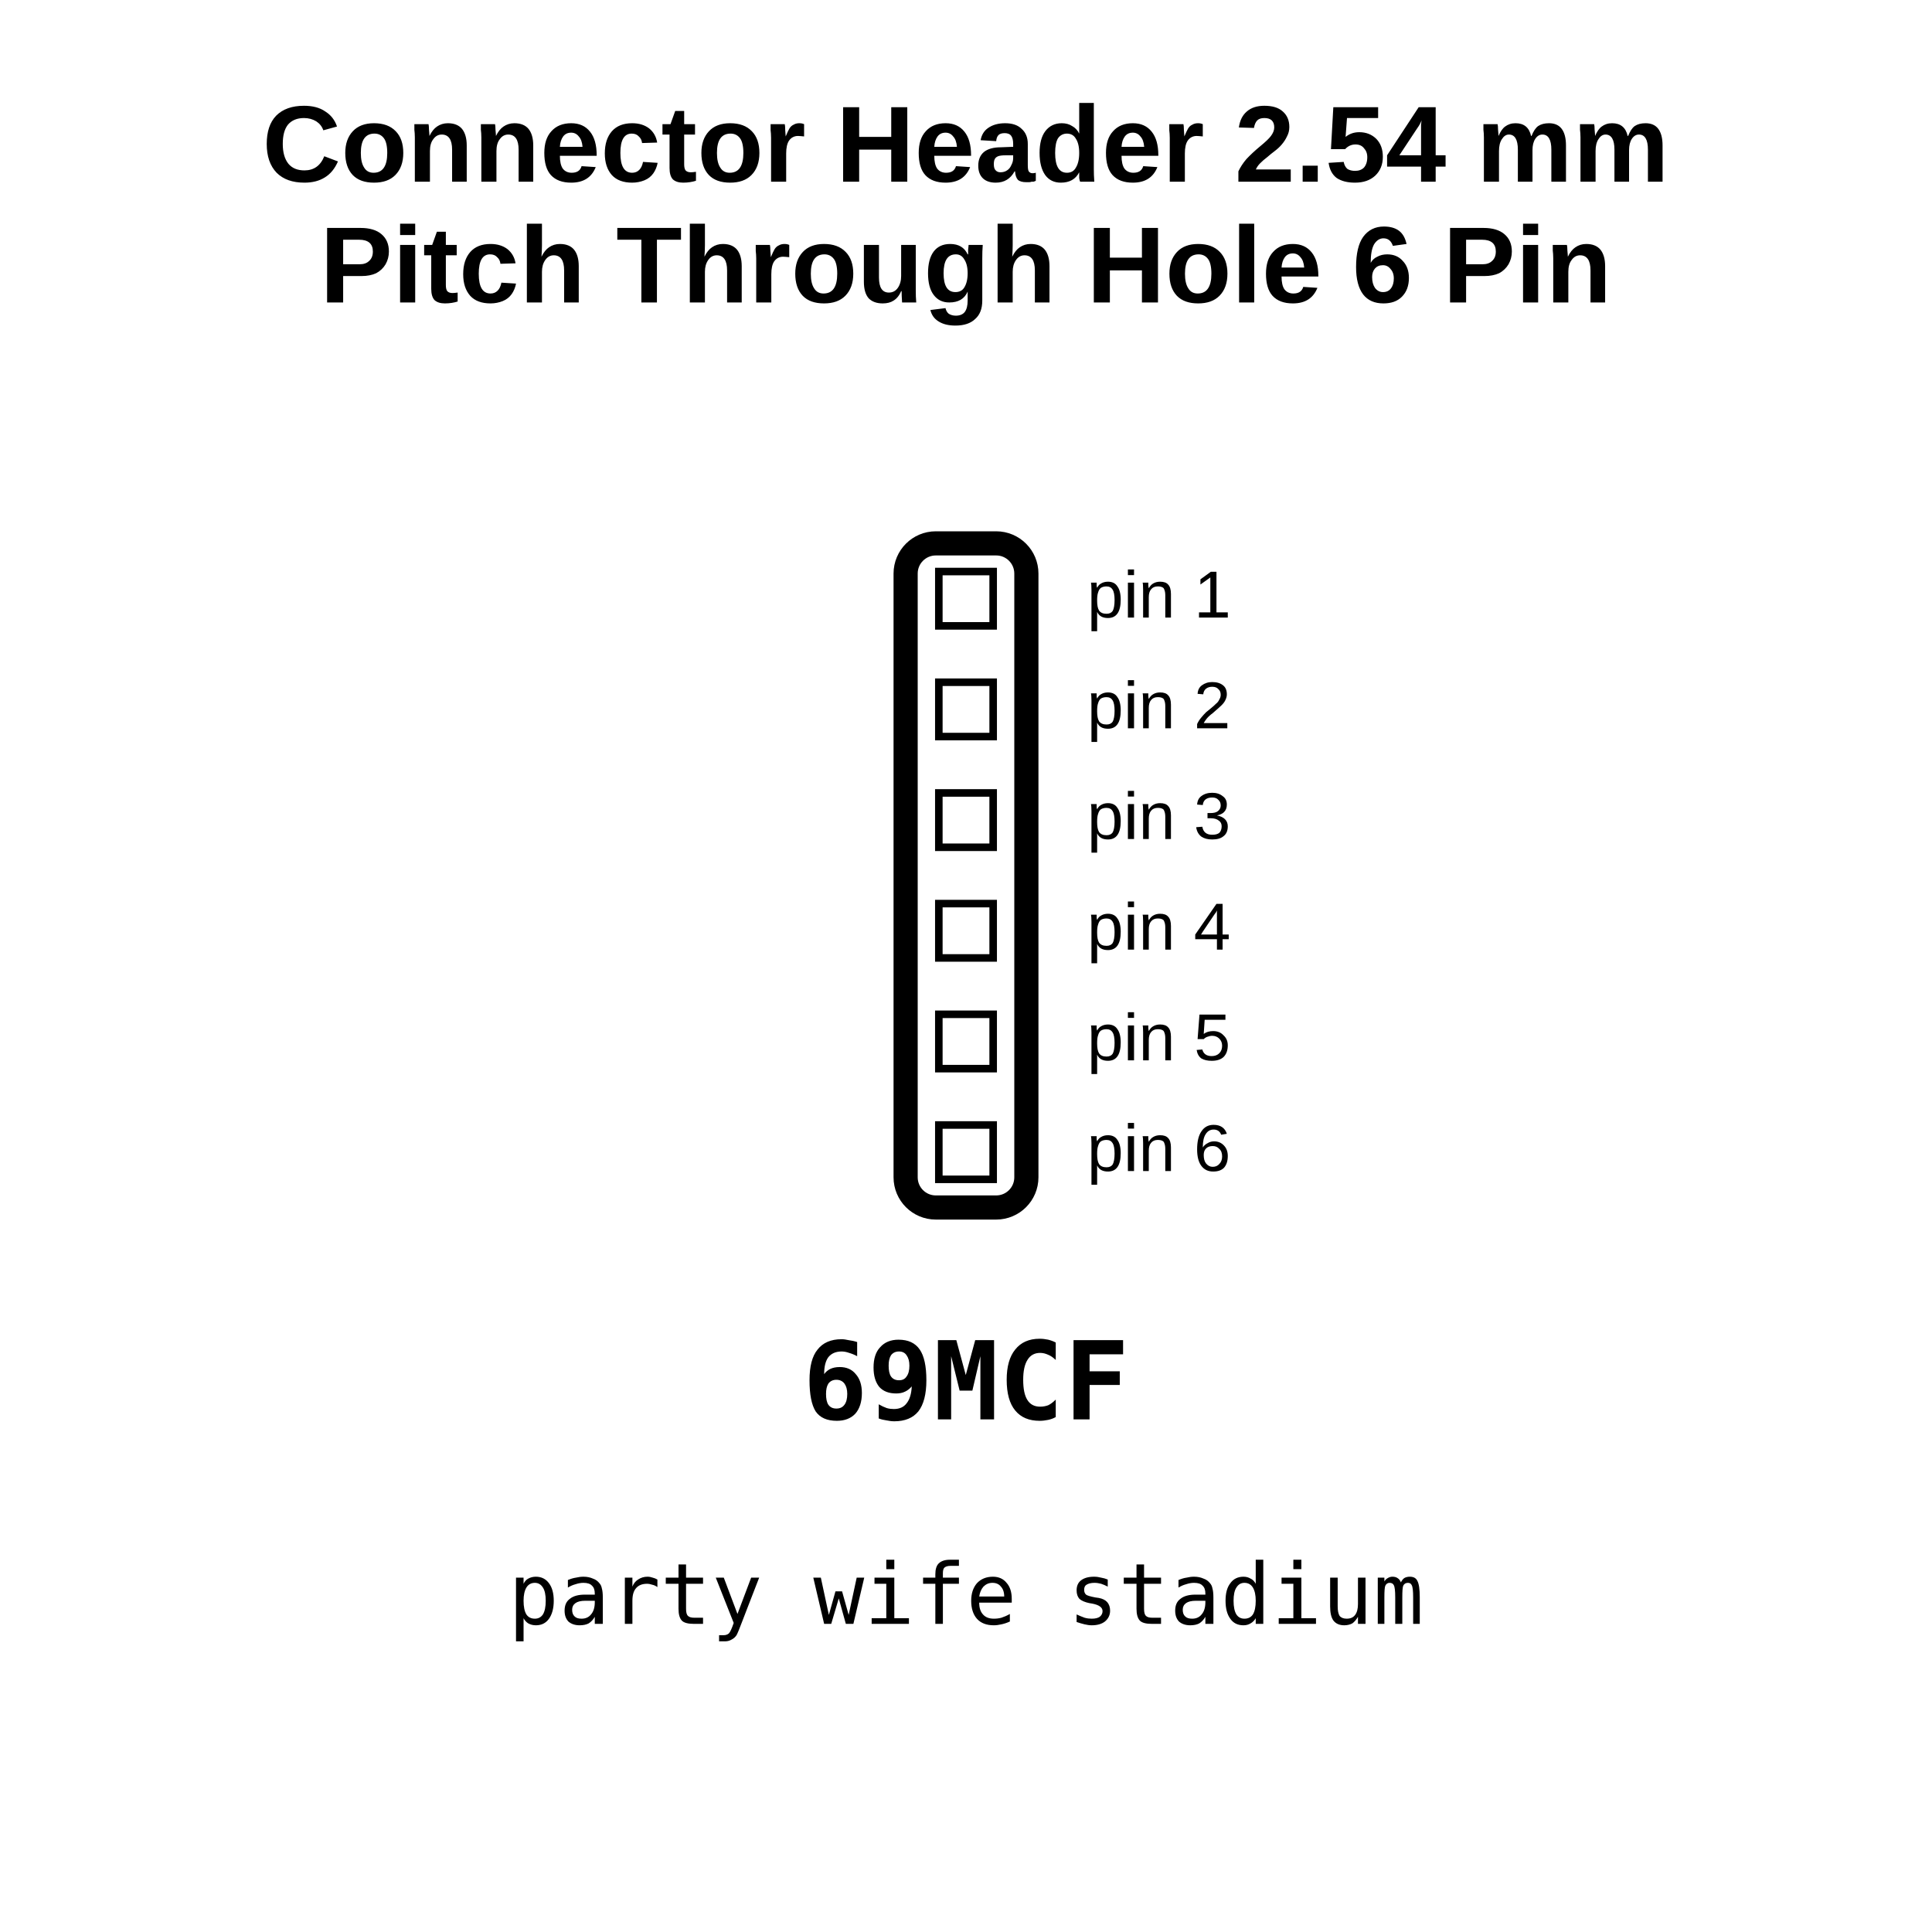
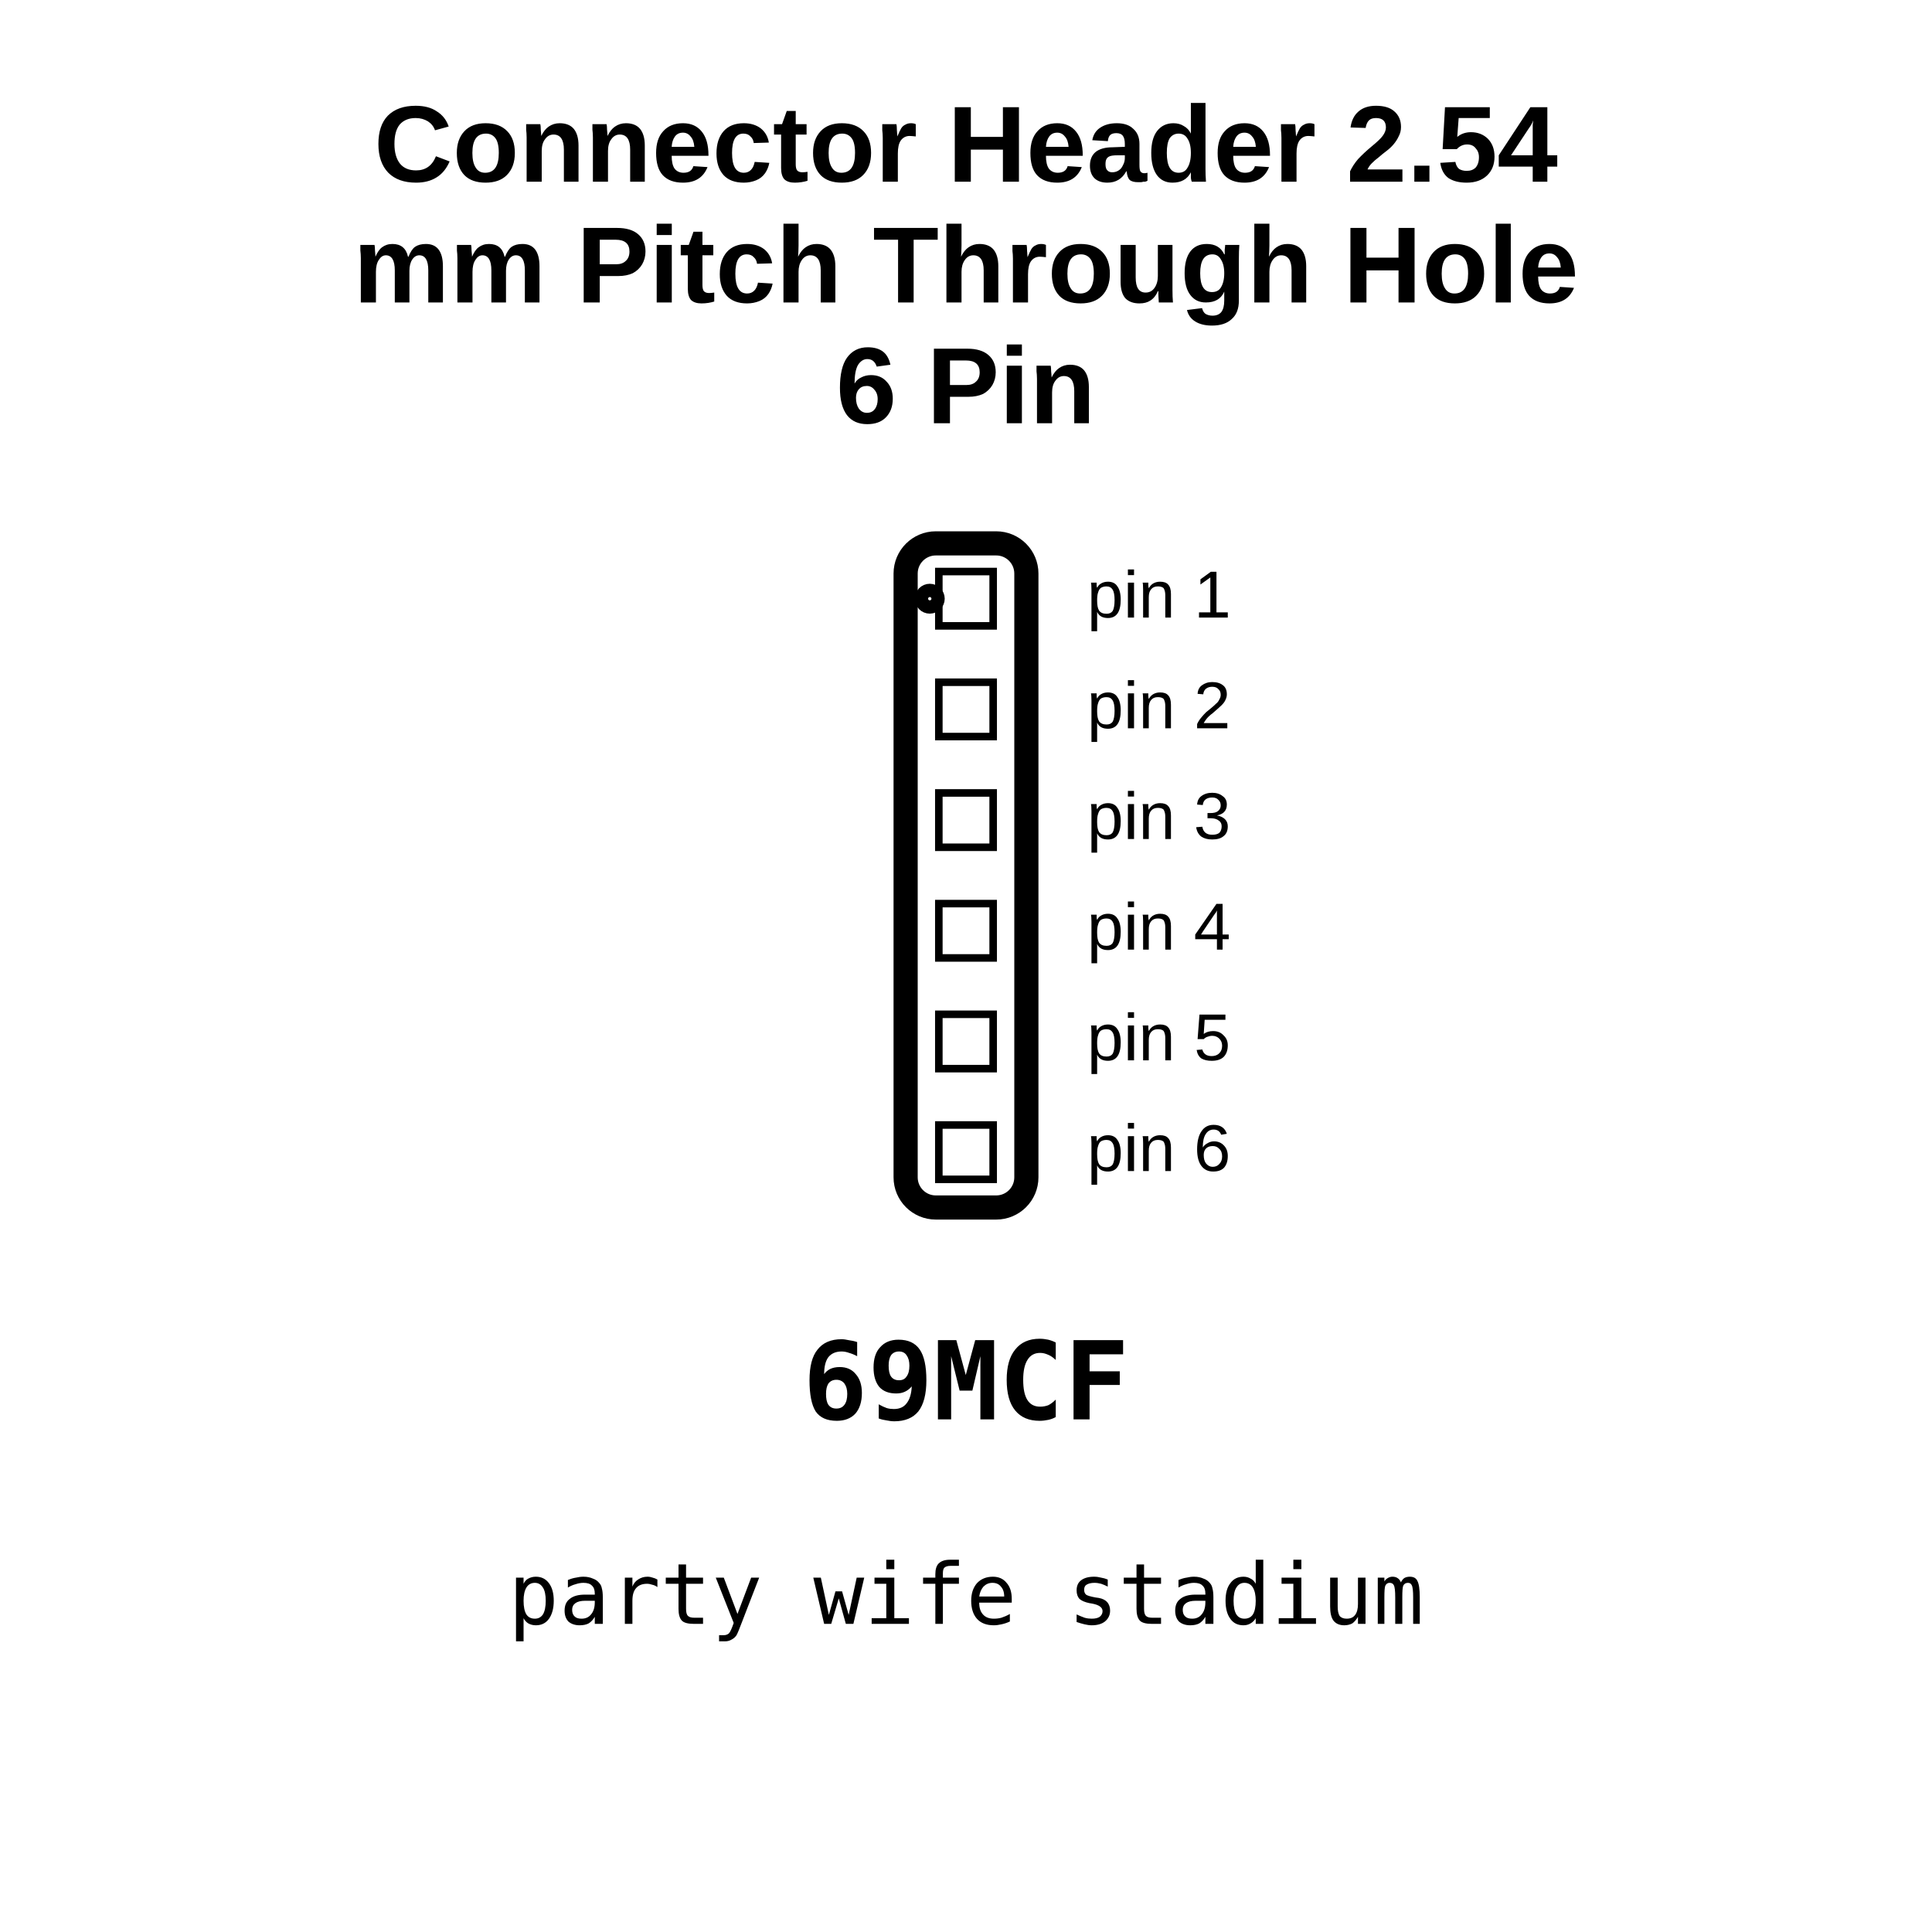
<svg xmlns="http://www.w3.org/2000/svg" width="64mm" height="64mm" viewBox="0 0 64 64">
  <rect x="0" y="0" width="64" height="64" fill="#FFFFFF" stroke="none" />
-   <text x="32" y="5" font-family="Arial, sans-serif" font-size="3.6" font-weight="bold" text-anchor="middle" dominant-baseline="middle" fill="#000000">Connector Header 2.54 mm</text>
-   <text x="32" y="9" font-family="Arial, sans-serif" font-size="3.6" font-weight="bold" text-anchor="middle" dominant-baseline="middle" fill="#000000">Pitch Through Hole 6 Pin</text>
+   <text x="32" y="5" font-family="Arial, sans-serif" font-size="3.6" font-weight="bold" text-anchor="middle" dominant-baseline="middle" fill="#000000">Connector Header 2.54</text>
+   <text x="32" y="9" font-family="Arial, sans-serif" font-size="3.6" font-weight="bold" text-anchor="middle" dominant-baseline="middle" fill="#000000">mm Pitch Through Hole</text>
+   <text x="32" y="13" font-family="Arial, sans-serif" font-size="3.6" font-weight="bold" text-anchor="middle" dominant-baseline="middle" fill="#000000">6 Pin</text>
  <rect x="30" y="18" width="4" height="22" rx="1" ry="1" fill="#FFFFFF" stroke="#000000" stroke-width="0.8" />
  <rect x="31.1" y="18.933" width="1.8" height="1.8" fill="#FFFFFF" stroke="#000000" stroke-width="0.25" />
  <rect x="31.1" y="22.6" width="1.8" height="1.8" fill="#FFFFFF" stroke="#000000" stroke-width="0.25" />
  <rect x="31.1" y="26.267" width="1.8" height="1.8" fill="#FFFFFF" stroke="#000000" stroke-width="0.25" />
  <rect x="31.1" y="29.933" width="1.8" height="1.8" fill="#FFFFFF" stroke="#000000" stroke-width="0.25" />
  <rect x="31.1" y="33.6" width="1.8" height="1.8" fill="#FFFFFF" stroke="#000000" stroke-width="0.25" />
  <rect x="31.1" y="37.267" width="1.8" height="1.8" fill="#FFFFFF" stroke="#000000" stroke-width="0.25" />
+   <circle cx="30.8" cy="19.833" r="0.22" fill="#FFFFFF" stroke="#000000" stroke-width="0.55" />
  <text x="36" y="19.833" font-family="Arial, sans-serif" font-size="2.2" text-anchor="start" dominant-baseline="middle" fill="#000000">pin 1</text>
  <text x="36" y="23.5" font-family="Arial, sans-serif" font-size="2.2" text-anchor="start" dominant-baseline="middle" fill="#000000">pin 2</text>
  <text x="36" y="27.167" font-family="Arial, sans-serif" font-size="2.2" text-anchor="start" dominant-baseline="middle" fill="#000000">pin 3</text>
  <text x="36" y="30.833" font-family="Arial, sans-serif" font-size="2.2" text-anchor="start" dominant-baseline="middle" fill="#000000">pin 4</text>
  <text x="36" y="34.5" font-family="Arial, sans-serif" font-size="2.2" text-anchor="start" dominant-baseline="middle" fill="#000000">pin 5</text>
  <text x="36" y="38.167" font-family="Arial, sans-serif" font-size="2.2" text-anchor="start" dominant-baseline="middle" fill="#000000">pin 6</text>
  <text x="32" y="46" font-family="Consolas, monospace" font-size="3.6" font-weight="bold" text-anchor="middle" dominant-baseline="middle" fill="#000000">69MCF</text>
  <text x="32" y="53" font-family="Consolas, monospace" font-size="2.8" text-anchor="middle" dominant-baseline="middle" fill="#000000">party wife stadium</text>
</svg>
